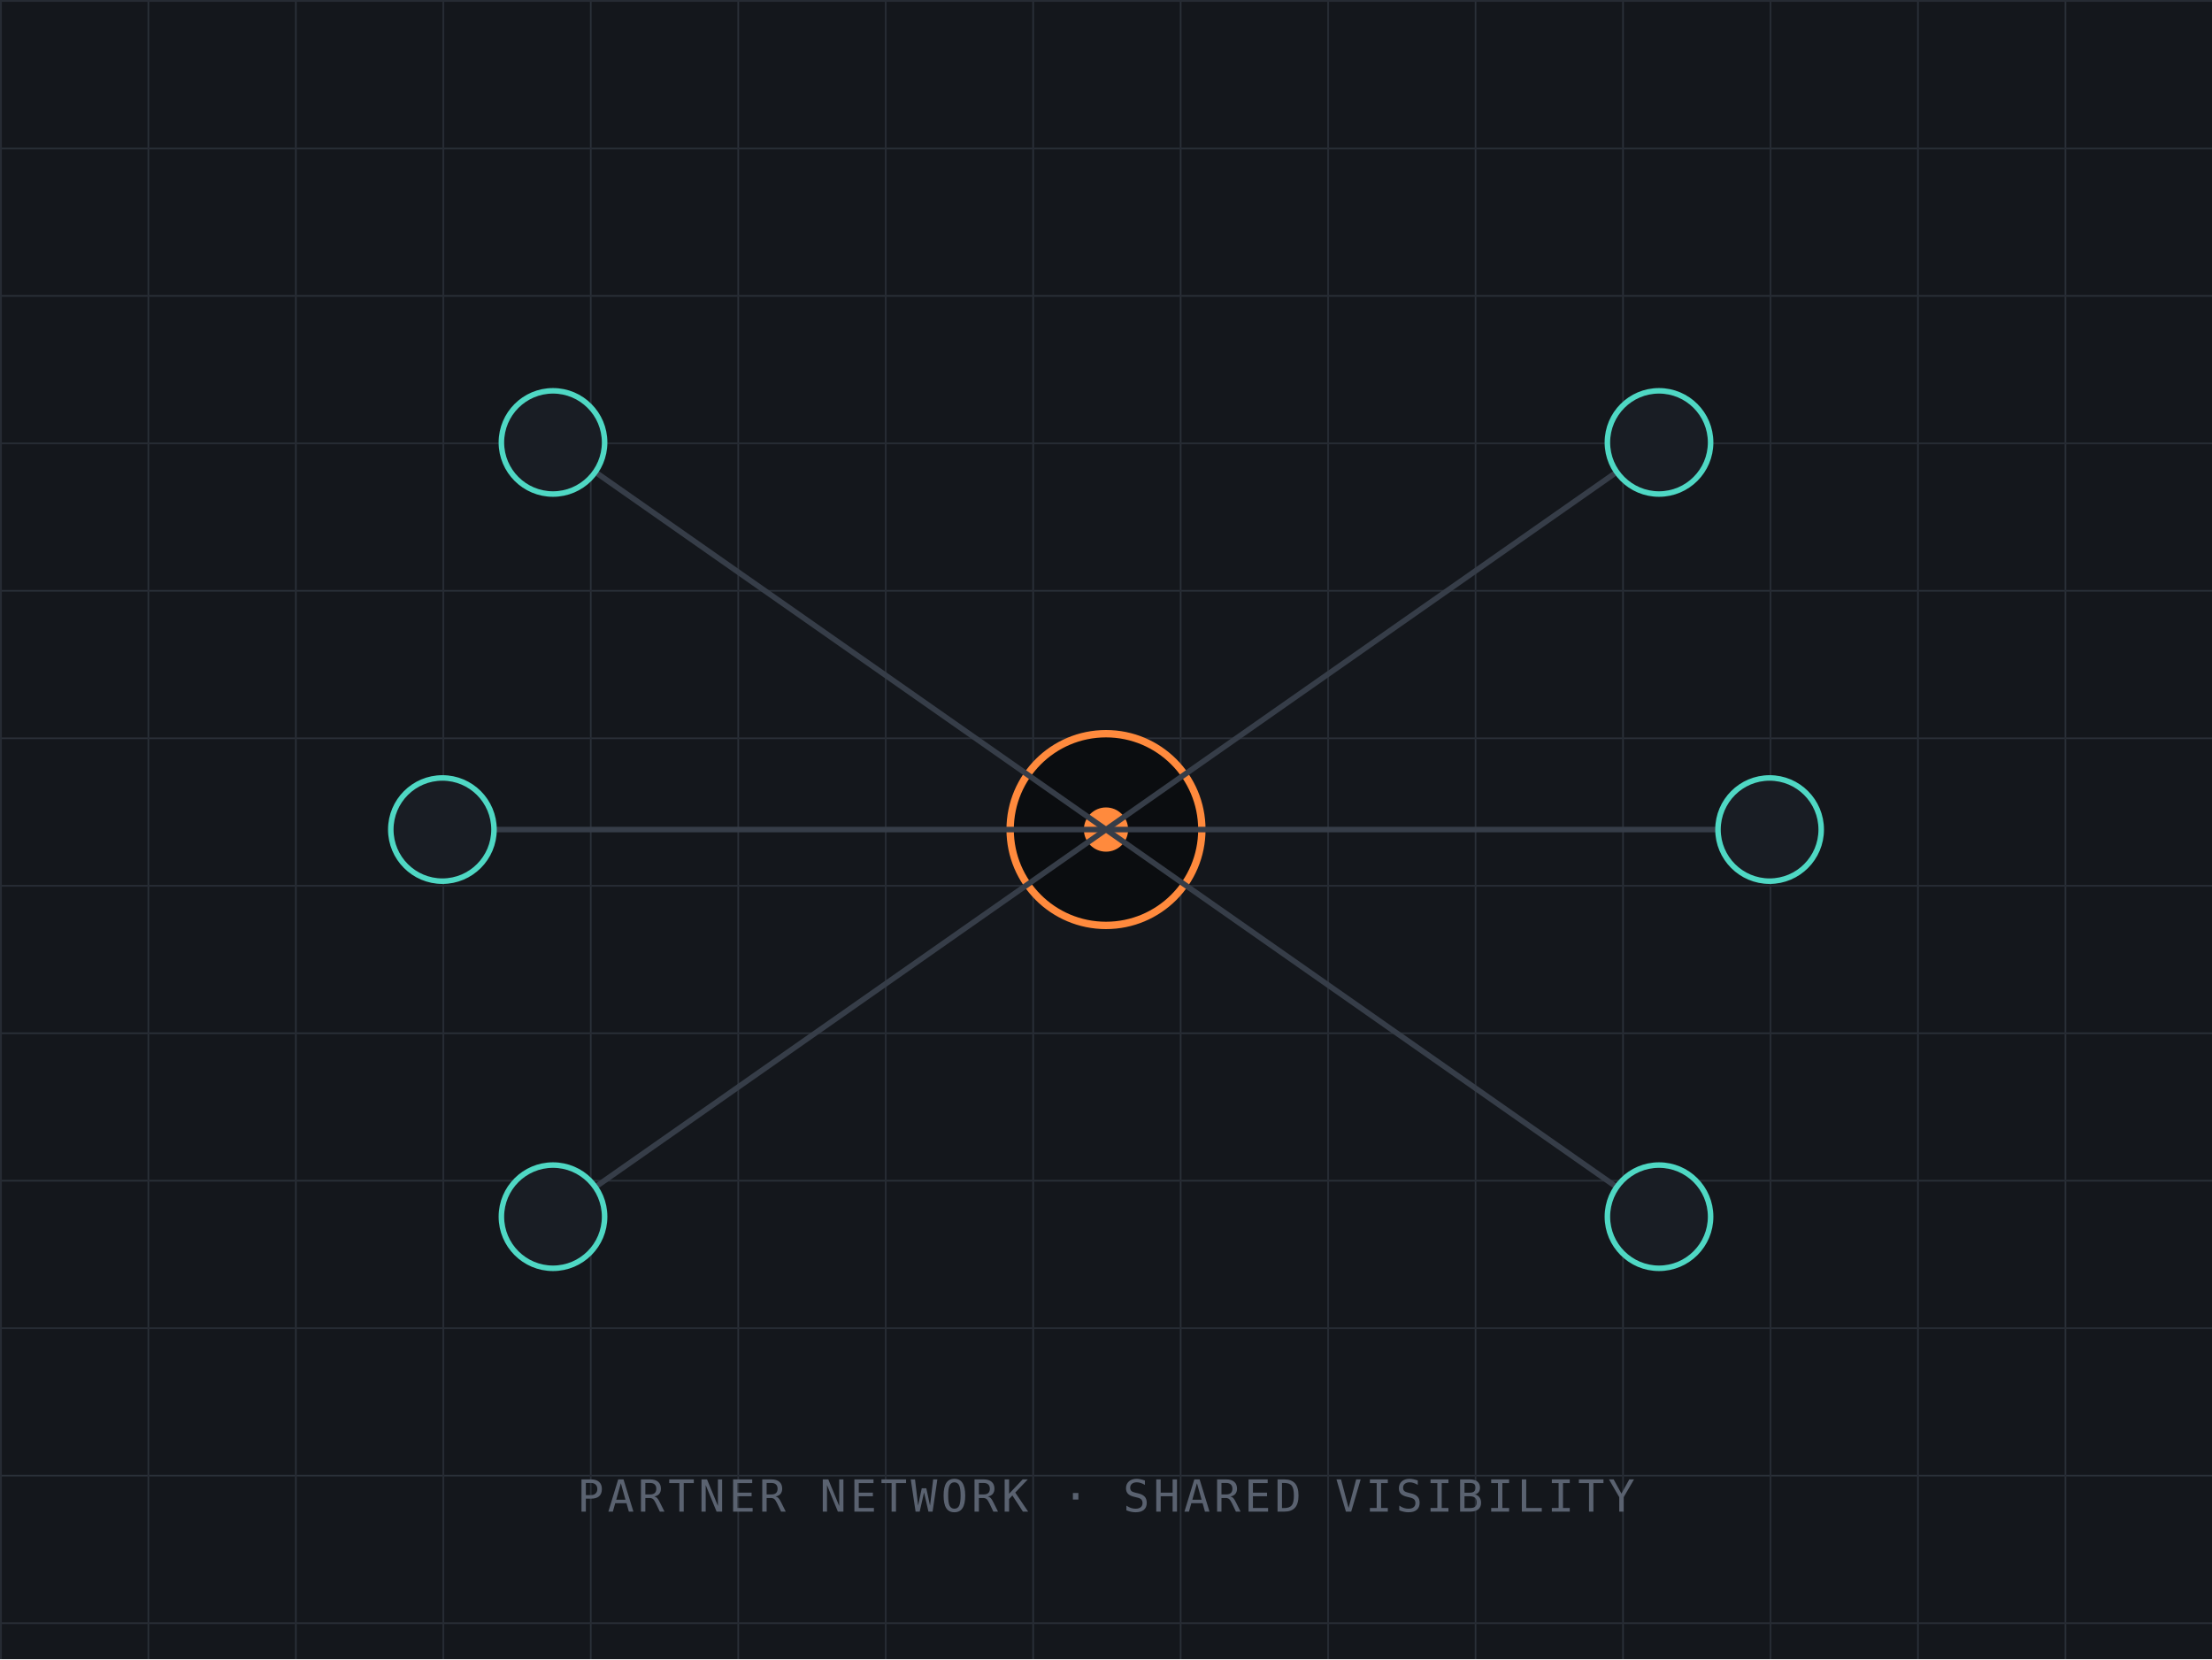
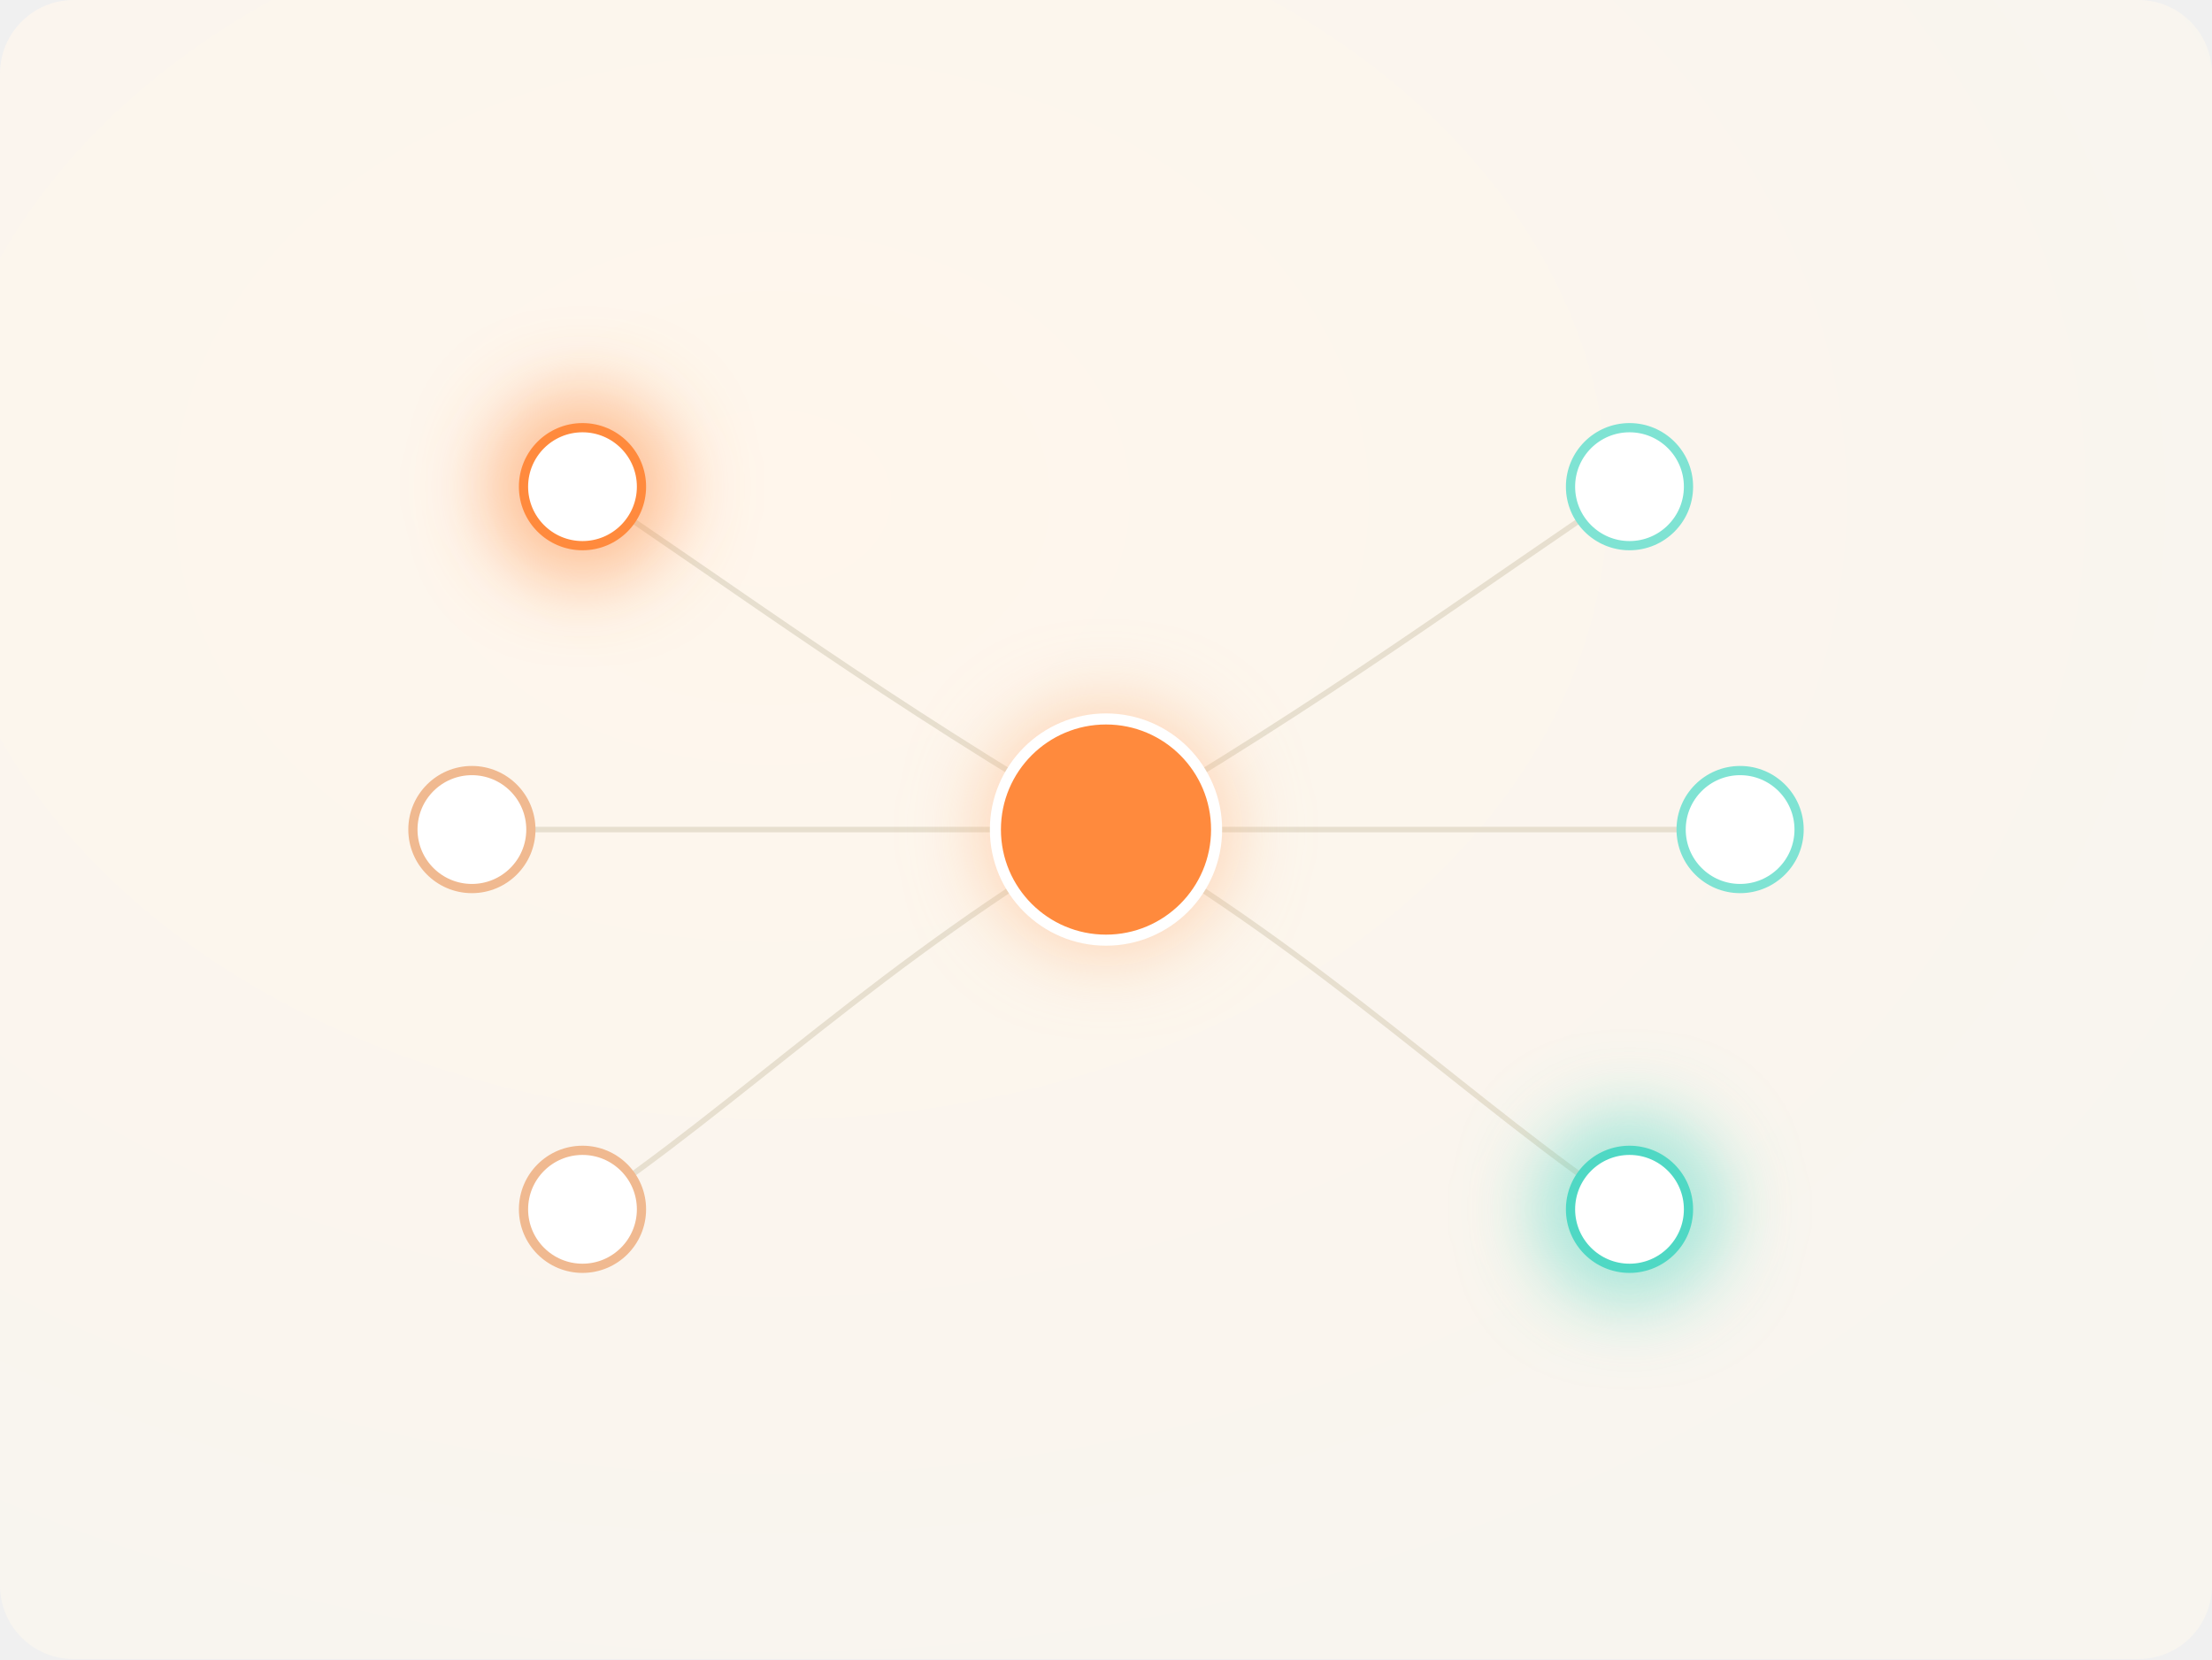
<svg xmlns="http://www.w3.org/2000/svg" width="600" height="450" viewBox="0 0 600 450">
-   <rect width="600" height="450" fill="#14171C" />
  <defs>
-     <pattern id="grid" width="40" height="40" patternUnits="userSpaceOnUse">
-       <path d="M 40 0 L 0 0 0 40" fill="none" stroke="#262B33" stroke-width="1" />
-     </pattern>
+     <radialGradient id="warmWash" cx="35%" cy="30%" r="75%">
+       <stop offset="0%" stop-color="#FFF6EC" />
+       <stop offset="100%" stop-color="#F8F5EF" />
+     </radialGradient>
+     <filter id="softGlow" x="-60%" y="-60%" width="220%" height="220%">
+       <feGaussianBlur stdDeviation="10" />
+     </filter>
  </defs>
-   <rect width="600" height="450" fill="url(#grid)" />
-   <circle cx="300" cy="225" r="26" fill="#0B0D10" stroke="#FF8A3D" stroke-width="2" />
-   <circle cx="300" cy="225" r="6" fill="#FF8A3D" />
-   <g stroke="#363D48" stroke-width="1.5">
-     <line x1="300" y1="225" x2="150" y2="120" />
-     <line x1="300" y1="225" x2="150" y2="330" />
-     <line x1="300" y1="225" x2="450" y2="120" />
-     <line x1="300" y1="225" x2="450" y2="330" />
-     <line x1="300" y1="225" x2="120" y2="225" />
-     <line x1="300" y1="225" x2="480" y2="225" />
+   <rect width="600" height="450" rx="20" fill="url(#warmWash)" />
+   <g fill="none" stroke="#E7DFCF" stroke-width="1.5" stroke-linecap="round">
+     <path d="M300,225 C240,190 200,160 158,132" />
+     <path d="M300,225 C240,260 200,300 158,328" />
+     <path d="M300,225 C360,190 400,160 442,132" />
+     <path d="M300,225 C360,260 400,300 442,328" />
+     <path d="M300,225 C240,225 180,225 128,225" />
+     <path d="M300,225 C360,225 420,225 472,225" />
  </g>
-   <g fill="#191D24" stroke="#4FD8C4" stroke-width="1.5">
-     <circle cx="150" cy="120" r="14" />
-     <circle cx="150" cy="330" r="14" />
-     <circle cx="450" cy="120" r="14" />
-     <circle cx="450" cy="330" r="14" />
-     <circle cx="120" cy="225" r="14" />
-     <circle cx="480" cy="225" r="14" />
+   <g opacity="0.5" filter="url(#softGlow)">
+     <circle cx="158" cy="132" r="26" fill="#FF8A3D" />
+     <circle cx="442" cy="328" r="26" fill="#4FD8C4" />
+     <circle cx="300" cy="225" r="34" fill="#FFB27A" />
  </g>
-   <text x="300" y="410" text-anchor="middle" font-family="IBM Plex Mono, monospace" font-size="12" fill="#5A6270" letter-spacing="1">
-     PARTNER NETWORK · SHARED VISIBILITY
-   </text>
+   <g stroke-width="2.5">
+     <circle cx="158" cy="132" r="16" fill="#FFF" stroke="#FF8A3D" />
+     <circle cx="158" cy="328" r="16" fill="#FFF" stroke="#F0B990" />
+     <circle cx="442" cy="132" r="16" fill="#FFF" stroke="#7FE3D3" />
+     <circle cx="442" cy="328" r="16" fill="#FFF" stroke="#4FD8C4" />
+     <circle cx="128" cy="225" r="16" fill="#FFF" stroke="#F0B990" />
+     <circle cx="472" cy="225" r="16" fill="#FFF" stroke="#7FE3D3" />
+   </g>
+   <circle cx="300" cy="225" r="30" fill="#FF8A3D" />
+   <circle cx="300" cy="225" r="30" fill="none" stroke="#FFFFFF" stroke-width="3" />
</svg>
